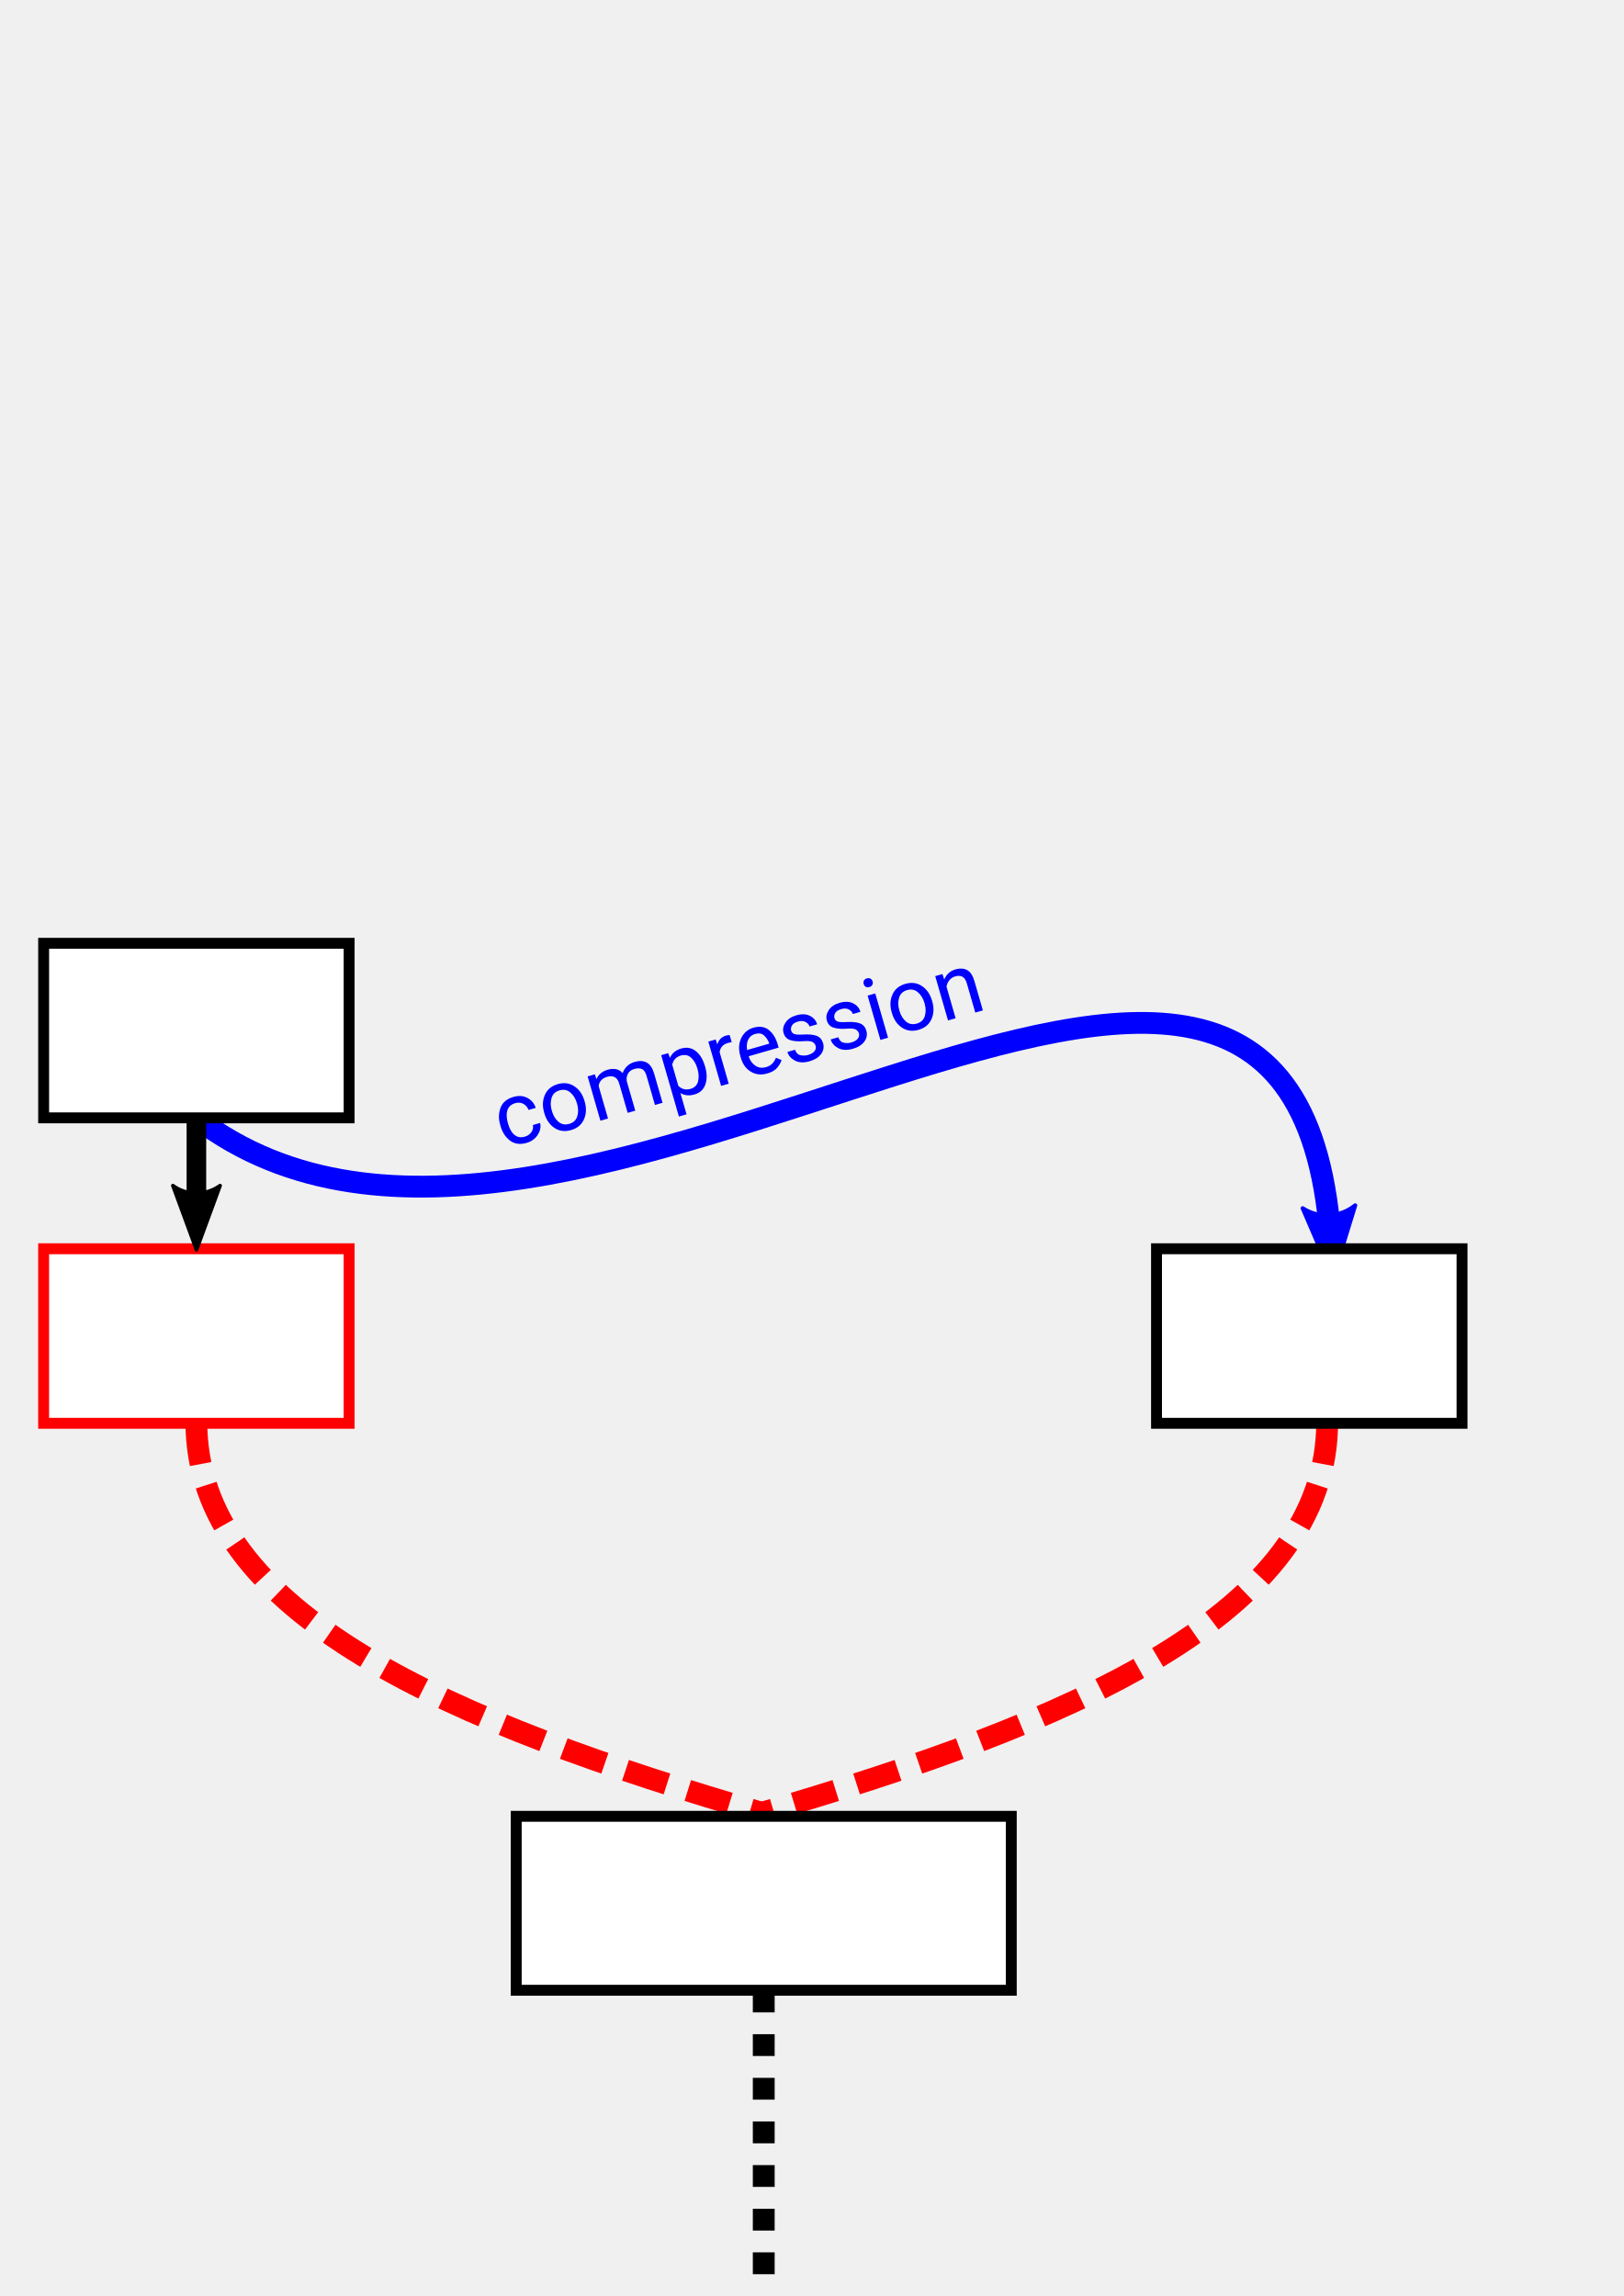
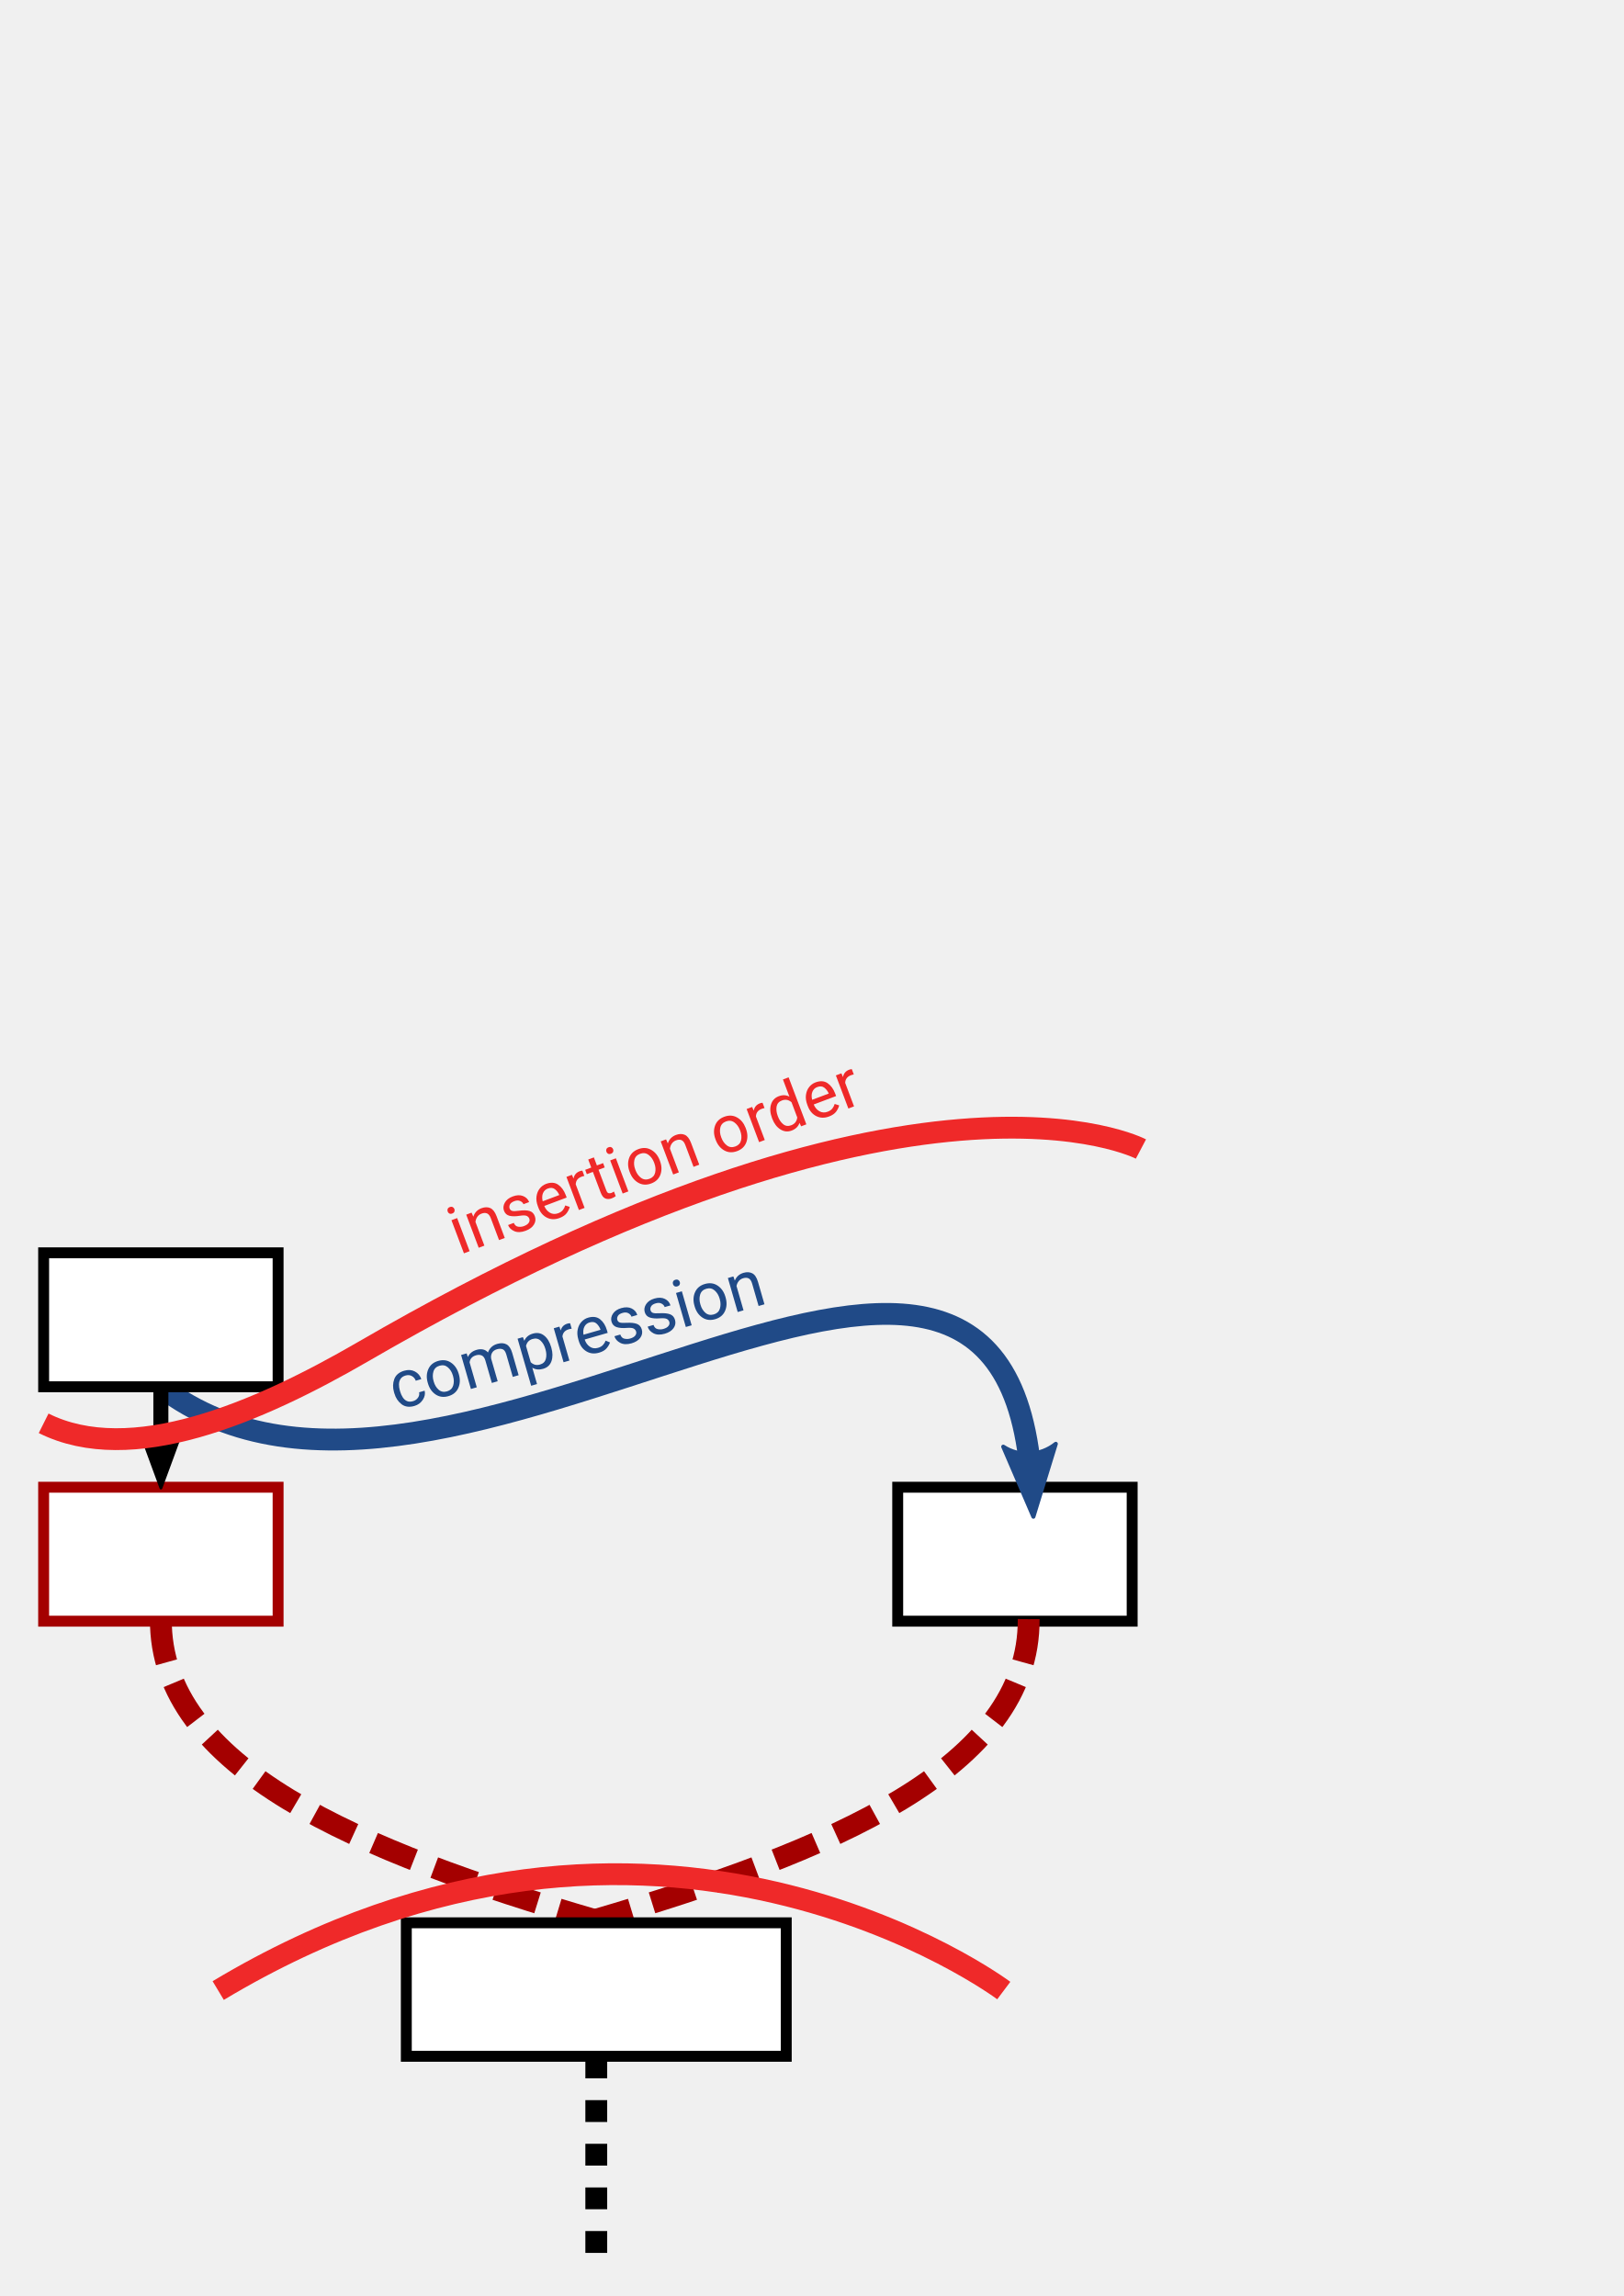
<svg xmlns="http://www.w3.org/2000/svg" width="210mm" height="297mm" viewBox="0 0 744.094 1052.362" id="svg2" version="1.1">
  <defs id="defs4">
    <marker orient="auto" refY="0.0" refX="0.0" id="marker5047" style="overflow:visible">
-       <path id="path5049" style="fill-rule:evenodd;stroke-width:0.625;stroke-linejoin:round;stroke:#0000ff;stroke-opacity:1;fill:#0000ff;fill-opacity:1" d="M 8.719,4.034 L -2.207,0.016 L 8.719,-4.002 C 6.973,-1.63 6.983,1.616 8.719,4.034 z " transform="scale(0.3) translate(-2.3,0)" />
+       <path id="path5049" style="fill-rule:evenodd;stroke-width:0.625;stroke-linejoin:round;stroke:#204a87;stroke-opacity:1;fill:#204a87;fill-opacity:1" d="M 8.719,4.034 L -2.207,0.016 L 8.719,-4.002 C 6.973,-1.63 6.983,1.616 8.719,4.034 z " transform="scale(0.3) translate(-2.3,0)" />
    </marker>
    <marker orient="auto" refY="0.0" refX="0.0" id="marker4921" style="overflow:visible">
      <path id="path4923" style="fill-rule:evenodd;stroke-width:0.625;stroke-linejoin:round;stroke:#000000;stroke-opacity:1;fill:#000000;fill-opacity:1" d="M 8.719,4.034 L -2.207,0.016 L 8.719,-4.002 C 6.973,-1.63 6.983,1.616 8.719,4.034 z " transform="scale(0.3) translate(-2.3,0)" />
    </marker>
    <marker orient="auto" refY="0.0" refX="0.0" id="Arrow2Sstart" style="overflow:visible">
      <path id="path4418" style="fill-rule:evenodd;stroke-width:0.625;stroke-linejoin:round;stroke:#000000;stroke-opacity:1;fill:#000000;fill-opacity:1" d="M 8.719,4.034 L -2.207,0.016 L 8.719,-4.002 C 6.973,-1.63 6.983,1.616 8.719,4.034 z " transform="scale(0.3) translate(-2.3,0)" />
    </marker>
    <marker orient="auto" refY="0.0" refX="0.0" id="marker4837" style="overflow:visible">
      <path id="path4839" d="M 0.0,0.0 L 5.0,-5.0 L -12.5,0.0 L 5.0,5.0 L 0.0,0.0 z " style="fill-rule:evenodd;stroke:#000000;stroke-width:1pt;stroke-opacity:1;fill:#000000;fill-opacity:1" transform="scale(0.2) translate(6,0)" />
    </marker>
    <marker orient="auto" refY="0.0" refX="0.0" id="Arrow1Sstart" style="overflow:visible">
      <path id="path4400" d="M 0.0,0.0 L 5.0,-5.0 L -12.5,0.0 L 5.0,5.0 L 0.0,0.0 z " style="fill-rule:evenodd;stroke:#000000;stroke-width:1pt;stroke-opacity:1;fill:#000000;fill-opacity:1" transform="scale(0.2) translate(6,0)" />
    </marker>
    <marker orient="auto" refY="0.0" refX="0.0" id="Arrow1Mstart" style="overflow:visible">
      <path id="path4394" d="M 0.0,0.0 L 5.0,-5.0 L -12.5,0.0 L 5.0,5.0 L 0.0,0.0 z " style="fill-rule:evenodd;stroke:#000000;stroke-width:1pt;stroke-opacity:1;fill:#000000;fill-opacity:1" transform="scale(0.4) translate(10,0)" />
    </marker>
    <marker orient="auto" refY="0.0" refX="0.0" id="Arrow1Lstart" style="overflow:visible">
      <path id="path4388" d="M 0.0,0.0 L 5.0,-5.0 L -12.5,0.0 L 5.0,5.0 L 0.0,0.0 z " style="fill-rule:evenodd;stroke:#000000;stroke-width:1pt;stroke-opacity:1;fill:#000000;fill-opacity:1" transform="scale(0.8) translate(12.5,0)" />
    </marker>
  </defs>
  <g id="layer1">
-     <path style="fill:none;fill-rule:evenodd;stroke:#ff0000;stroke-width:10;stroke-linecap:butt;stroke-linejoin:miter;stroke-miterlimit:4;stroke-dasharray:20,10;stroke-opacity:1;stroke-dashoffset:0" d="m 90,651.171 c -0.606,88.708 117.323,138.425 260,180" id="path3582" />
-     <path style="fill:none;fill-rule:evenodd;stroke:#ff0000;stroke-width:10;stroke-linecap:butt;stroke-linejoin:miter;stroke-miterlimit:4;stroke-dasharray:20,10;stroke-opacity:1;stroke-dashoffset:0" d="m 608.198,651.171 c 0.606,88.708 -117.323,138.425 -260,180" id="path3582-5" />
-     <path style="fill:none;fill-rule:evenodd;stroke:#0000ff;stroke-width:10;stroke-linecap:butt;stroke-linejoin:miter;stroke-miterlimit:4;stroke-dasharray:none;stroke-opacity:1;marker-start:url(#marker5047)" d="m 610,572.362 c -14.124,-261.055 -350,70 -520,-60" id="path5045" />
-     <rect style="fill:#ffffff;fill-rule:evenodd;stroke:#000000;stroke-width:5;stroke-linecap:butt;stroke-linejoin:miter;stroke-opacity:1;stroke-miterlimit:4;stroke-dasharray:none" id="rect3435" width="140" height="80" x="20" y="432.362" />
-     <flowRoot xml:space="preserve" id="flowRoot3437" style="font-style:normal;font-weight:normal;font-size:35px;line-height:125%;font-family:sans-serif;letter-spacing:0px;word-spacing:0px;fill:#000000;fill-opacity:1;stroke:none;stroke-width:1px;stroke-linecap:butt;stroke-linejoin:miter;stroke-opacity:1" transform="translate(0.3222656,-0.7054952)">
+     <rect style="fill:#ffffff;fill-rule:evenodd;stroke:#000000;stroke-width:5;stroke-linecap:butt;stroke-linejoin:miter;stroke-miterlimit:4;stroke-dasharray:none;stroke-opacity:1" id="rect3435-3-8" width="107.442" height="61.395" x="411.395" y="681.665" />
+     <path style="fill:none;fill-rule:evenodd;stroke:#a40000;stroke-width:10;stroke-linecap:butt;stroke-linejoin:miter;stroke-miterlimit:4;stroke-dasharray:20,10;stroke-dashoffset:0;stroke-opacity:1" d="M 73.721,742.145 C 73.256,810.224 163.759,848.378 273.256,880.285" id="path3582" />
+     <path style="fill:none;fill-rule:evenodd;stroke:#a40000;stroke-width:10;stroke-linecap:butt;stroke-linejoin:miter;stroke-miterlimit:4;stroke-dasharray:20,10;stroke-dashoffset:0;stroke-opacity:1" d="M 471.408,742.145 C 471.873,810.224 381.37,848.378 271.873,880.285" id="path3582-5" />
+     <path style="fill:none;fill-rule:evenodd;stroke:#204a87;stroke-width:10;stroke-linecap:butt;stroke-linejoin:miter;stroke-miterlimit:4;stroke-dasharray:none;stroke-opacity:1;marker-start:url(#marker5047)" d="M 472.791,681.665 C 461.952,481.32 204.186,735.385 73.721,635.618" id="path5045" />
+     <rect style="fill:#ffffff;fill-rule:evenodd;stroke:#000000;stroke-width:5;stroke-linecap:butt;stroke-linejoin:miter;stroke-miterlimit:4;stroke-dasharray:none;stroke-opacity:1" id="rect3435" width="107.442" height="61.395" x="20" y="574.223" />
+     <flowRoot xml:space="preserve" id="flowRoot3437" style="font-style:normal;font-weight:normal;font-size:35px;line-height:125%;font-family:sans-serif;letter-spacing:0px;word-spacing:0px;fill:#000000;fill-opacity:1;stroke:none;stroke-width:1px;stroke-linecap:butt;stroke-linejoin:miter;stroke-opacity:1" transform="matrix(0.7674418,0,0,0.7674418,4.898484,241.8684)">
      <flowRegion id="flowRegion3439">
        <rect id="rect3441" width="120" height="60" x="30" y="442.362" style="font-size:35px" />
      </flowRegion>
      <flowPara id="flowPara3443" style="font-style:normal;font-variant:normal;font-weight:normal;font-stretch:normal;font-size:40px;font-family:Roboto;-inkscape-font-specification:Roboto;text-align:center;text-anchor:middle">target</flowPara>
    </flowRoot>
-     <rect style="fill:#ffffff;fill-rule:evenodd;stroke:#ff0000;stroke-width:5;stroke-linecap:butt;stroke-linejoin:miter;stroke-opacity:1;stroke-miterlimit:4;stroke-dasharray:none" id="rect3435-3" width="140" height="80" x="20" y="572.362" />
-     <flowRoot xml:space="preserve" id="flowRoot3460" style="font-style:normal;font-weight:normal;font-size:40px;line-height:125%;font-family:sans-serif;letter-spacing:0px;word-spacing:0px;fill:#000000;fill-opacity:1;stroke:none;stroke-width:1px;stroke-linecap:butt;stroke-linejoin:miter;stroke-opacity:1" transform="translate(0.546875,5.456584)">
+     <rect style="fill:#ffffff;fill-rule:evenodd;stroke:#a40000;stroke-width:5;stroke-linecap:butt;stroke-linejoin:miter;stroke-miterlimit:4;stroke-dasharray:none;stroke-opacity:1" id="rect3435-3" width="107.442" height="61.395" x="20" y="681.665" />
+     <flowRoot xml:space="preserve" id="flowRoot3460" style="font-style:normal;font-weight:normal;font-size:40px;line-height:125%;font-family:sans-serif;letter-spacing:0px;word-spacing:0px;fill:#000000;fill-opacity:1;stroke:none;stroke-width:1px;stroke-linecap:butt;stroke-linejoin:miter;stroke-opacity:1" transform="matrix(0.7674418,0,0,0.7674418,5.070858,246.5975)">
      <flowRegion id="flowRegion3462">
        <rect id="rect3464" width="120" height="60" x="30" y="582.362" />
      </flowRegion>
      <flowPara id="flowPara3466" style="font-style:normal;font-variant:normal;font-weight:normal;font-stretch:normal;font-family:Roboto;-inkscape-font-specification:Roboto;text-align:center;text-anchor:middle">old</flowPara>
    </flowRoot>
-     <rect style="fill:#ffffff;fill-rule:evenodd;stroke:#000000;stroke-width:5;stroke-linecap:butt;stroke-linejoin:miter;stroke-opacity:1;stroke-miterlimit:4;stroke-dasharray:none" id="rect3435-3-8" width="140" height="80" x="530" y="572.362" />
-     <flowRoot xml:space="preserve" id="flowRoot3460-7" style="font-style:normal;font-weight:normal;font-size:40px;line-height:125%;font-family:sans-serif;letter-spacing:0px;word-spacing:0px;fill:#000000;fill-opacity:1;stroke:none;stroke-width:1px;stroke-linecap:butt;stroke-linejoin:miter;stroke-opacity:1" transform="translate(509.1309,0.9839274)">
+     <flowRoot xml:space="preserve" id="flowRoot3460-7" style="font-style:normal;font-weight:normal;font-size:30.698px;line-height:125%;font-family:sans-serif;letter-spacing:0px;word-spacing:0px;fill:#000000;fill-opacity:1;stroke:none;stroke-width:1px;stroke-linecap:butt;stroke-linejoin:miter;stroke-opacity:1">
      <flowRegion id="flowRegion3462-5">
-         <rect id="rect3464-1" width="120" height="60" x="30" y="582.362" />
+         <rect id="rect3464-1" width="92.093" height="46.047" x="418.403" y="690.094" />
      </flowRegion>
      <flowPara id="flowPara3466-0" style="font-style:normal;font-variant:normal;font-weight:normal;font-stretch:normal;font-family:Roboto;-inkscape-font-specification:Roboto;text-align:center;text-anchor:middle">new</flowPara>
    </flowRoot>
-     <rect style="fill:#ffffff;fill-rule:evenodd;stroke:#000000;stroke-width:5;stroke-linecap:butt;stroke-linejoin:miter;stroke-opacity:1;stroke-miterlimit:4;stroke-dasharray:none" id="rect3435-3-0" width="226.872" height="79.729" x="236.564" y="832.498" />
-     <flowRoot xml:space="preserve" id="flowRoot3460-9" style="font-style:normal;font-weight:normal;font-size:40px;line-height:125%;font-family:sans-serif;letter-spacing:0px;word-spacing:0px;fill:#000000;fill-opacity:1;stroke:none;stroke-width:1px;stroke-linecap:butt;stroke-linejoin:miter;stroke-opacity:1" transform="translate(224.3359,265.17)">
+     <rect style="fill:#ffffff;fill-rule:evenodd;stroke:#000000;stroke-width:5;stroke-linecap:butt;stroke-linejoin:miter;stroke-miterlimit:4;stroke-dasharray:none;stroke-opacity:1" id="rect3435-3-0" width="174.111" height="61.187" x="186.2" y="881.303" />
+     <flowRoot xml:space="preserve" id="flowRoot3460-9" style="font-style:normal;font-weight:normal;font-size:30.698px;line-height:125%;font-family:sans-serif;letter-spacing:0px;word-spacing:0px;fill:#000000;fill-opacity:1;stroke:none;stroke-width:1px;stroke-linecap:butt;stroke-linejoin:miter;stroke-opacity:1">
      <flowRegion id="flowRegion3462-4">
-         <rect id="rect3464-3" width="189.453" height="64.543" x="30" y="582.362" />
+         <rect id="rect3464-3" width="145.394" height="49.533" x="199.839" y="892.841" />
      </flowRegion>
      <flowPara id="flowPara3466-2" style="font-style:normal;font-variant:normal;font-weight:normal;font-stretch:normal;font-family:Roboto;-inkscape-font-specification:Roboto;text-align:center;text-anchor:middle">old ∧ new \landew</flowPara>
    </flowRoot>
-     <path style="fill:none;fill-rule:evenodd;stroke:#000000;stroke-width:10;stroke-linecap:butt;stroke-linejoin:miter;stroke-opacity:1;stroke-miterlimit:4;stroke-dasharray:10,10;stroke-dashoffset:0" d="m 350,912.362 c 0,130 0,130 0,130" id="path4763" />
-     <path style="fill:none;fill-rule:evenodd;stroke:#000000;stroke-width:8.977;stroke-linecap:butt;stroke-linejoin:miter;stroke-miterlimit:4;stroke-dasharray:none;stroke-opacity:1;marker-start:url(#marker4921)" d="m 90,560.711 c 0,0 0,0 0,-48.349" id="path4765" />
-     <text xml:space="preserve" style="font-style:normal;font-weight:normal;font-size:40px;line-height:125%;font-family:sans-serif;letter-spacing:0px;word-spacing:0px;fill:#0000ff;fill-opacity:1;stroke:none;stroke-width:1px;stroke-linecap:butt;stroke-linejoin:miter;stroke-opacity:1;" id="text5401" y="569.826" x="75.492" transform="matrix(0.9608032,-0.2772313,0.2772313,0.9608032,0,0)">
-       <tspan x="75.492" y="569.826" id="tspan5403">
-         <tspan x="75.492" y="569.826" style="font-style:normal;font-variant:normal;font-weight:normal;font-stretch:normal;font-family:Roboto;-inkscape-font-specification:Roboto;fill:#0000ff;" id="tspan5405">compression</tspan>
+     <path style="fill:none;fill-rule:evenodd;stroke:#000000;stroke-width:10;stroke-linecap:butt;stroke-linejoin:miter;stroke-miterlimit:4;stroke-dasharray:10,10;stroke-dashoffset:0;stroke-opacity:1" d="m 273.256,942.595 c 0,99.767 0,99.767 0,99.767" id="path4763" />
+     <path style="fill:none;fill-rule:evenodd;stroke:#000000;stroke-width:6.889;stroke-linecap:butt;stroke-linejoin:miter;stroke-miterlimit:4;stroke-dasharray:none;stroke-opacity:1;marker-start:url(#marker4921)" d="m 73.721,672.723 c 0,0 0,0 0,-37.105" id="path4765" />
+     <text xml:space="preserve" style="font-style:normal;font-weight:normal;font-size:30.698px;line-height:125%;font-family:sans-serif;letter-spacing:0px;word-spacing:0px;fill:#204a87;fill-opacity:1;stroke:none;stroke-width:1px;stroke-linecap:butt;stroke-linejoin:miter;stroke-opacity:1" id="text5401" y="671.506" x="-4.799" transform="matrix(0.9608032,-0.2772313,0.2772313,0.9608032,0,0)">
+       <tspan x="-4.799" y="671.506" id="tspan5403">
+         <tspan x="-4.799" y="671.506" style="font-style:normal;font-variant:normal;font-weight:normal;font-stretch:normal;font-family:Roboto;-inkscape-font-specification:Roboto;fill:#204a87" id="tspan5405">compression</tspan>
      </tspan>
    </text>
-     <flowRoot xml:space="preserve" id="flowRoot5417" style="font-style:normal;font-weight:normal;font-size:40px;line-height:125%;font-family:sans-serif;letter-spacing:0px;word-spacing:0px;fill:#000000;fill-opacity:1;stroke:none;stroke-width:1px;stroke-linecap:butt;stroke-linejoin:miter;stroke-opacity:1" transform="matrix(0.9253224,0.3791814,-0.3791814,0.9253224,308.3827,-5.424362)">
+     <flowRoot xml:space="preserve" id="flowRoot5417" style="font-style:normal;font-weight:normal;font-size:40px;line-height:125%;font-family:sans-serif;letter-spacing:0px;word-spacing:0px;fill:#a40000;fill-opacity:1;stroke:none;stroke-width:1px;stroke-linecap:butt;stroke-linejoin:miter;stroke-opacity:1" transform="matrix(0.7101311,0.2909997,-0.2909997,0.7101311,241.3169,238.247)">
      <flowRegion id="flowRegion5419">
-         <rect id="rect5421" width="260" height="60" x="160" y="712.362" />
+         <rect id="rect5421" width="260" height="60" x="160" y="712.362" style="fill:#a40000" />
      </flowRegion>
-       <flowPara id="flowPara5423" style="font-style:normal;font-variant:normal;font-weight:normal;font-stretch:normal;font-family:Roboto;-inkscape-font-specification:Roboto;fill:#ff0000">all taken</flowPara>
+       <flowPara id="flowPara5423" style="font-style:normal;font-variant:normal;font-weight:normal;font-stretch:normal;font-family:Roboto;-inkscape-font-specification:Roboto;fill:#a40000">all taken</flowPara>
    </flowRoot>
    <flowRoot xml:space="preserve" id="flowRoot5425" style="fill:black;stroke:none;stroke-opacity:1;stroke-width:1px;stroke-linejoin:miter;stroke-linecap:butt;fill-opacity:1;font-family:sans-serif;font-style:normal;font-weight:normal;font-size:40px;line-height:125%;letter-spacing:0px;word-spacing:0px">
      <flowRegion id="flowRegion5427">
        <rect id="rect5429" width="200" height="120" x="500" y="792.362" />
      </flowRegion>
      <flowPara id="flowPara5431" />
    </flowRoot>
+     <path style="fill:none;fill-rule:evenodd;stroke:#ef2929;stroke-width:10;stroke-linecap:butt;stroke-linejoin:miter;stroke-miterlimit:4;stroke-dasharray:none;stroke-opacity:1" d="m 20,652.362 c 40,20 97.796,-4.637 146.429,-32.857 C 420,472.362 522.857,526.648 522.857,526.648" id="path7927" />
+     <path style="fill:none;fill-rule:evenodd;stroke:#ef2929;stroke-width:10;stroke-linecap:butt;stroke-linejoin:miter;stroke-opacity:1;stroke-miterlimit:4;stroke-dasharray:none" d="m 100,912.362 c 200,-120 360,0 360,0" id="path7929" />
+     <text xml:space="preserve" style="font-style:normal;font-weight:normal;font-size:30.698px;line-height:125%;font-family:sans-serif;letter-spacing:0px;word-spacing:0px;fill:#ef2929;fill-opacity:1;stroke:none;stroke-width:1px;stroke-linecap:butt;stroke-linejoin:miter;stroke-opacity:1" id="text5401-5" y="612.527" x="-5.913" transform="matrix(0.9357914,-0.3525542,0.3525542,0.9357914,0,0)">
+       <tspan x="-5.913" y="612.527" id="tspan7952" style="font-style:normal;font-variant:normal;font-weight:normal;font-stretch:normal;font-family:roboto;-inkscape-font-specification:roboto;fill:#ef2929">insertion order</tspan>
+     </text>
  </g>
</svg>
